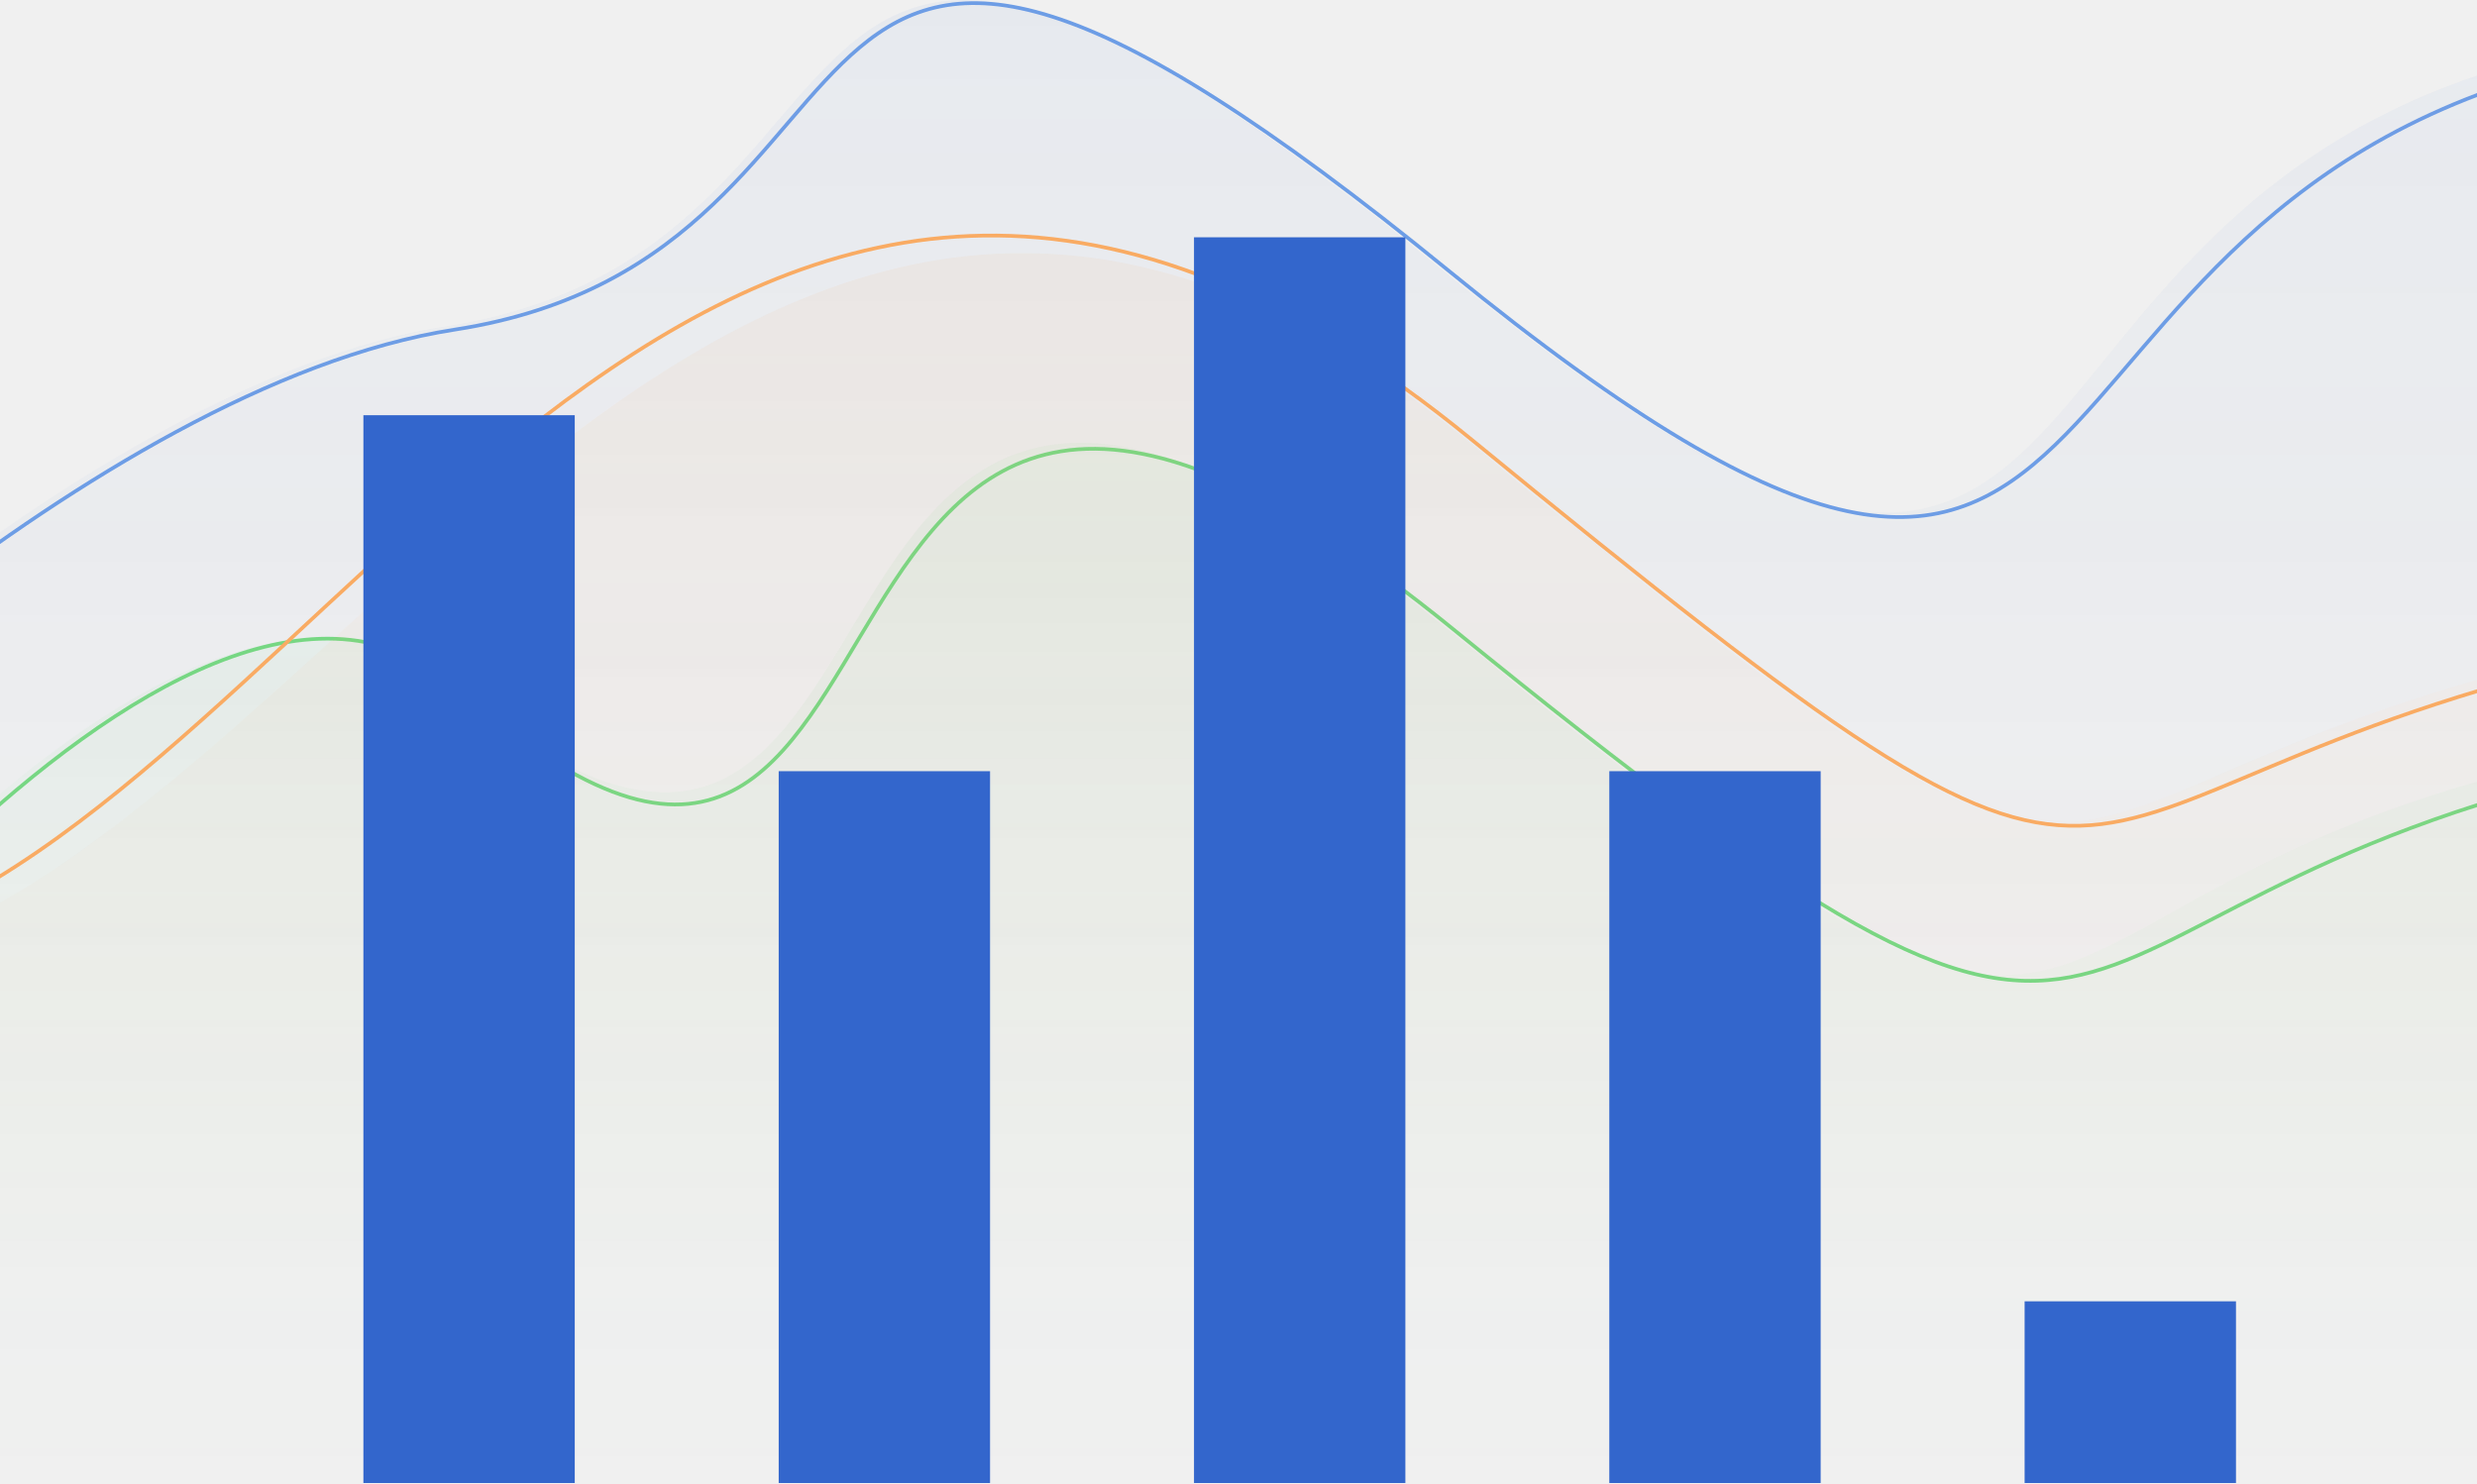
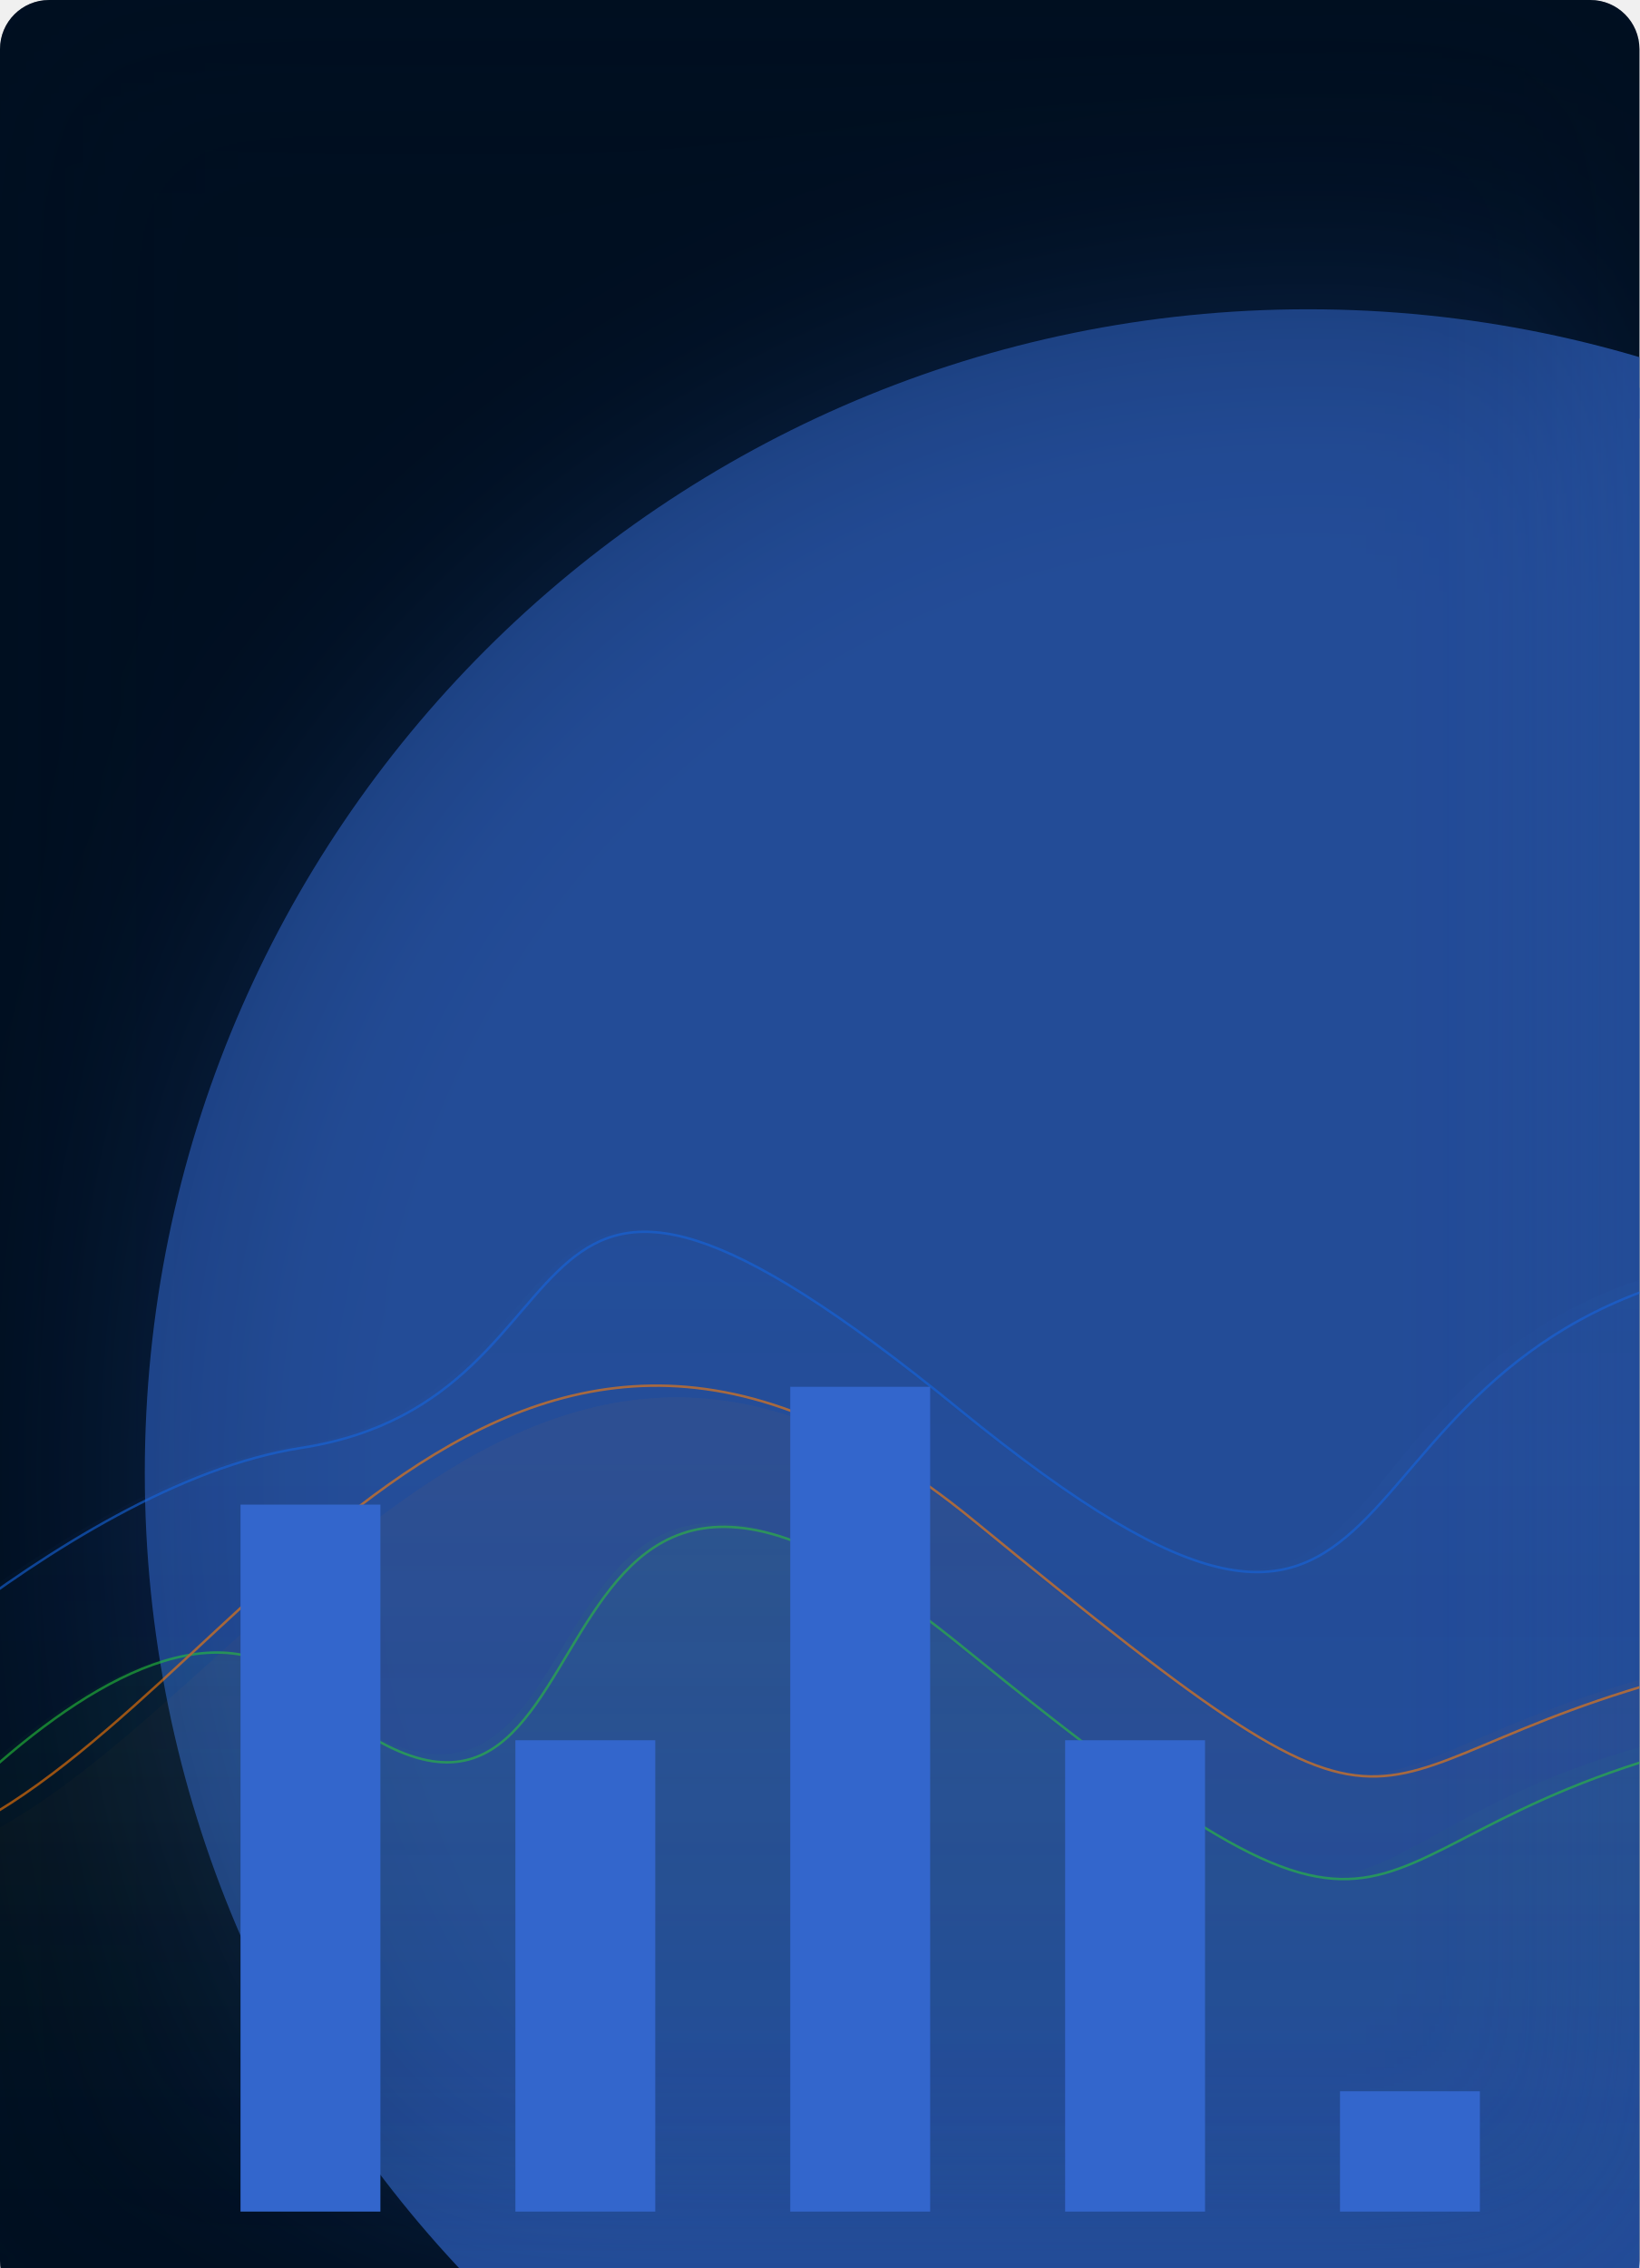
- <svg xmlns="http://www.w3.org/2000/svg" width="668" height="400" viewBox="0 0 668 400" fill="none">
-   <g clip-path="url(#clip0_1_1948)">
+ <svg xmlns="http://www.w3.org/2000/svg" width="668" height="924" viewBox="0 0 668 924" fill="none">
+   <rect width="668" height="941" rx="20" fill="#000D1E" />
+   <g clip-path="url(#clip0_1_1944)">
+     <circle cx="533" cy="600" r="462" fill="#3366CC" stroke="#3366CC" stroke-width="24" />
+   </g>
+   <g filter="url(#filter0_b_1_1944)">
+     <rect width="668" height="941" rx="20" fill="#001328" fill-opacity="0.32" />
+   </g>
+   <g clip-path="url(#clip1_1_1944)">
    <g opacity="0.6">
-       <path d="M-92.842 224.137C-92.842 224.137 24.541 104.073 122.677 88.895C254.454 68.513 192.765 -88.501 390.762 73.09C588.759 234.68 526.346 55.311 698.06 16.672C869.774 -21.968 921.675 326.007 1037.32 131.048C1089.56 42.982 1263.35 41.471 1263.35 41.471" stroke="#1465DF" stroke-linecap="round" />
-       <path d="M120.143 88.055C22.007 103.233 -95.376 223.297 -95.376 223.297V303.36H1260.82V40.631C1260.82 40.631 1087.02 42.142 1034.79 130.209C919.141 325.167 862.17 -24.51 690.456 14.13C518.741 52.769 586.225 233.84 388.228 72.25C190.231 -89.341 251.92 67.673 120.143 88.055Z" fill="url(#paint0_linear_1_1948)" fill-opacity="0.1" />
-       <path d="M-92.835 320.774C-92.835 320.774 48.646 119.586 123.201 185.532C265.449 311.353 193.457 8.136 391.929 169.726C590.401 331.317 532.92 245.81 705.046 207.171C877.172 168.532 857.507 261.803 1040.04 227.685C1140.75 208.86 1266.61 138.108 1266.61 138.108" stroke="#25C63A" stroke-linecap="round" />
-       <path d="M120.66 184.694C43.774 121.481 -95.376 319.936 -95.376 319.936V399.999H1264.07V137.27C1264.07 137.27 1139.56 217.913 1037.5 226.847C797.793 247.829 864.467 165.992 692.341 204.631C520.214 243.27 587.86 330.479 389.388 168.888C190.916 7.298 265.449 303.734 120.66 184.694Z" fill="url(#paint1_linear_1_1948)" fill-opacity="0.1" />
-       <path d="M-94.565 281.88C-94.565 281.88 -87.86 275.908 -23.905 248.844C98.466 197.059 199.857 -42.938 396.967 118.652C594.078 280.243 534.467 215.25 705.413 176.611C876.358 137.972 818.11 176.611 1040.63 176.611C1142.39 176.611 1265.65 87.034 1265.65 87.034" stroke="#FF7D05" stroke-linecap="round" />
-       <path d="M-45.354 260.279C-143.051 275.457 -86.993 268.859 -86.993 268.859V348.921H1263.13V86.193C1263.13 86.193 1139.86 175.77 1038.11 175.77C809.279 175.77 868.789 137.131 697.843 175.77C526.898 214.409 591.556 279.402 394.445 117.811C197.334 -43.779 85.833 239.897 -45.354 260.279Z" fill="url(#paint2_linear_1_1948)" fill-opacity="0.1" />
+       <path d="M-92.842 725.137C-92.842 725.137 24.541 605.073 122.677 589.895C254.454 569.513 192.765 412.499 390.762 574.09C588.759 735.68 526.346 556.311 698.06 517.672C869.774 479.033 921.675 827.007 1037.32 632.048C1089.56 543.982 1263.35 542.471 1263.35 542.471" stroke="#1465DF" stroke-linecap="round" />
+       <path d="M120.143 589.055C22.007 604.233 -95.376 724.297 -95.376 724.297V804.36H1260.82V541.631C1260.82 541.631 1087.02 543.142 1034.79 631.209C919.141 826.167 862.17 476.49 690.456 515.129C518.741 553.769 586.225 734.84 388.228 573.25C190.231 411.659 251.92 568.673 120.143 589.055Z" fill="url(#paint0_linear_1_1944)" fill-opacity="0.1" />
+       <path d="M-92.835 821.774C-92.835 821.774 48.646 620.586 123.201 686.532C265.449 812.353 193.457 509.136 391.929 670.726C590.401 832.317 532.92 746.81 705.046 708.171C877.172 669.532 857.507 762.803 1040.04 728.685C1140.75 709.86 1266.61 639.108 1266.61 639.108" stroke="#25C63A" stroke-linecap="round" />
+       <path d="M120.66 685.694C43.774 622.481 -95.376 820.936 -95.376 820.936V900.999H1264.07V638.27C1264.07 638.27 1139.56 718.913 1037.5 727.847C797.793 748.829 864.467 666.992 692.341 705.631C520.214 744.27 587.86 831.479 389.388 669.888C190.916 508.298 265.449 804.734 120.66 685.694Z" fill="url(#paint1_linear_1_1944)" fill-opacity="0.1" />
+       <path d="M-94.565 782.88C-94.565 782.88 -87.86 776.908 -23.905 749.844C98.466 698.059 199.857 458.062 396.967 619.652C594.078 781.243 534.467 716.25 705.413 677.611C876.358 638.972 818.11 677.611 1040.63 677.611C1142.39 677.611 1265.65 588.034 1265.65 588.034" stroke="#FF7D05" stroke-linecap="round" />
+       <path d="M-45.354 761.279C-143.051 776.457 -86.993 769.859 -86.993 769.859V849.921H1263.13V587.193C1263.13 587.193 1139.86 676.77 1038.11 676.77C809.279 676.77 868.789 638.131 697.843 676.77C526.898 715.409 591.556 780.402 394.445 618.811C197.334 457.221 85.833 740.897 -45.354 761.279Z" fill="url(#paint2_linear_1_1944)" fill-opacity="0.1" />
    </g>
-     <rect x="98" y="112" width="57" height="334" fill="#3366CC" />
-     <rect x="210" y="208" width="57" height="238" fill="#3366CC" />
-     <rect x="322" y="64" width="57" height="382" fill="#3366CC" />
-     <rect x="434" y="208" width="57" height="238" fill="#3366CC" />
-     <rect x="546" y="351" width="57" height="95" fill="#3366CC" />
+     <rect x="98" y="613" width="57" height="334" fill="#3366CC" />
+     <rect x="210" y="709" width="57" height="238" fill="#3366CC" />
+     <rect x="322" y="565" width="57" height="382" fill="#3366CC" />
+     <rect x="434" y="709" width="57" height="238" fill="#3366CC" />
+     <rect x="546" y="852" width="57" height="95" fill="#3366CC" />
  </g>
  <defs>
-     <linearGradient id="paint0_linear_1_1948" x1="582.721" y1="-65.481" x2="582.721" y2="303.361" gradientUnits="userSpaceOnUse">
+     <filter id="filter0_b_1_1944" x="-100" y="-100" width="868" height="1141" filterUnits="userSpaceOnUse" color-interpolation-filters="sRGB">
+       <feFlood flood-opacity="0" result="BackgroundImageFix" />
+       <feGaussianBlur in="BackgroundImage" stdDeviation="50" />
+       <feComposite in2="SourceAlpha" operator="in" result="effect1_backgroundBlur_1_1944" />
+       <feBlend mode="normal" in="SourceGraphic" in2="effect1_backgroundBlur_1_1944" result="shape" />
+     </filter>
+     <linearGradient id="paint0_linear_1_1944" x1="582.721" y1="435.519" x2="582.721" y2="804.361" gradientUnits="userSpaceOnUse">
      <stop stop-color="#3366CC" />
      <stop offset="1" stop-color="#3366CC" stop-opacity="0" />
    </linearGradient>
-     <linearGradient id="paint1_linear_1_1948" x1="584.347" y1="31.157" x2="584.347" y2="399.999" gradientUnits="userSpaceOnUse">
+     <linearGradient id="paint1_linear_1_1944" x1="584.347" y1="532.157" x2="584.347" y2="900.999" gradientUnits="userSpaceOnUse">
      <stop stop-color="#25C63A" />
      <stop offset="1" stop-color="#25C63A" stop-opacity="0" />
    </linearGradient>
-     <linearGradient id="paint2_linear_1_1948" x1="588.067" y1="-19.917" x2="588.067" y2="348.925" gradientUnits="userSpaceOnUse">
+     <linearGradient id="paint2_linear_1_1944" x1="588.067" y1="481.083" x2="588.067" y2="849.925" gradientUnits="userSpaceOnUse">
      <stop stop-color="#FF7D05" />
      <stop offset="1" stop-color="#FF7D05" stop-opacity="0" />
    </linearGradient>
-     <clipPath id="clip0_1_1948">
-       <rect width="668" height="400" fill="white" />
+     <clipPath id="clip0_1_1944">
+       <rect width="639" height="969" fill="white" transform="translate(29 81)" />
+     </clipPath>
+     <clipPath id="clip1_1_1944">
+       <rect width="668" height="400" fill="white" transform="translate(0 501)" />
    </clipPath>
  </defs>
</svg>
